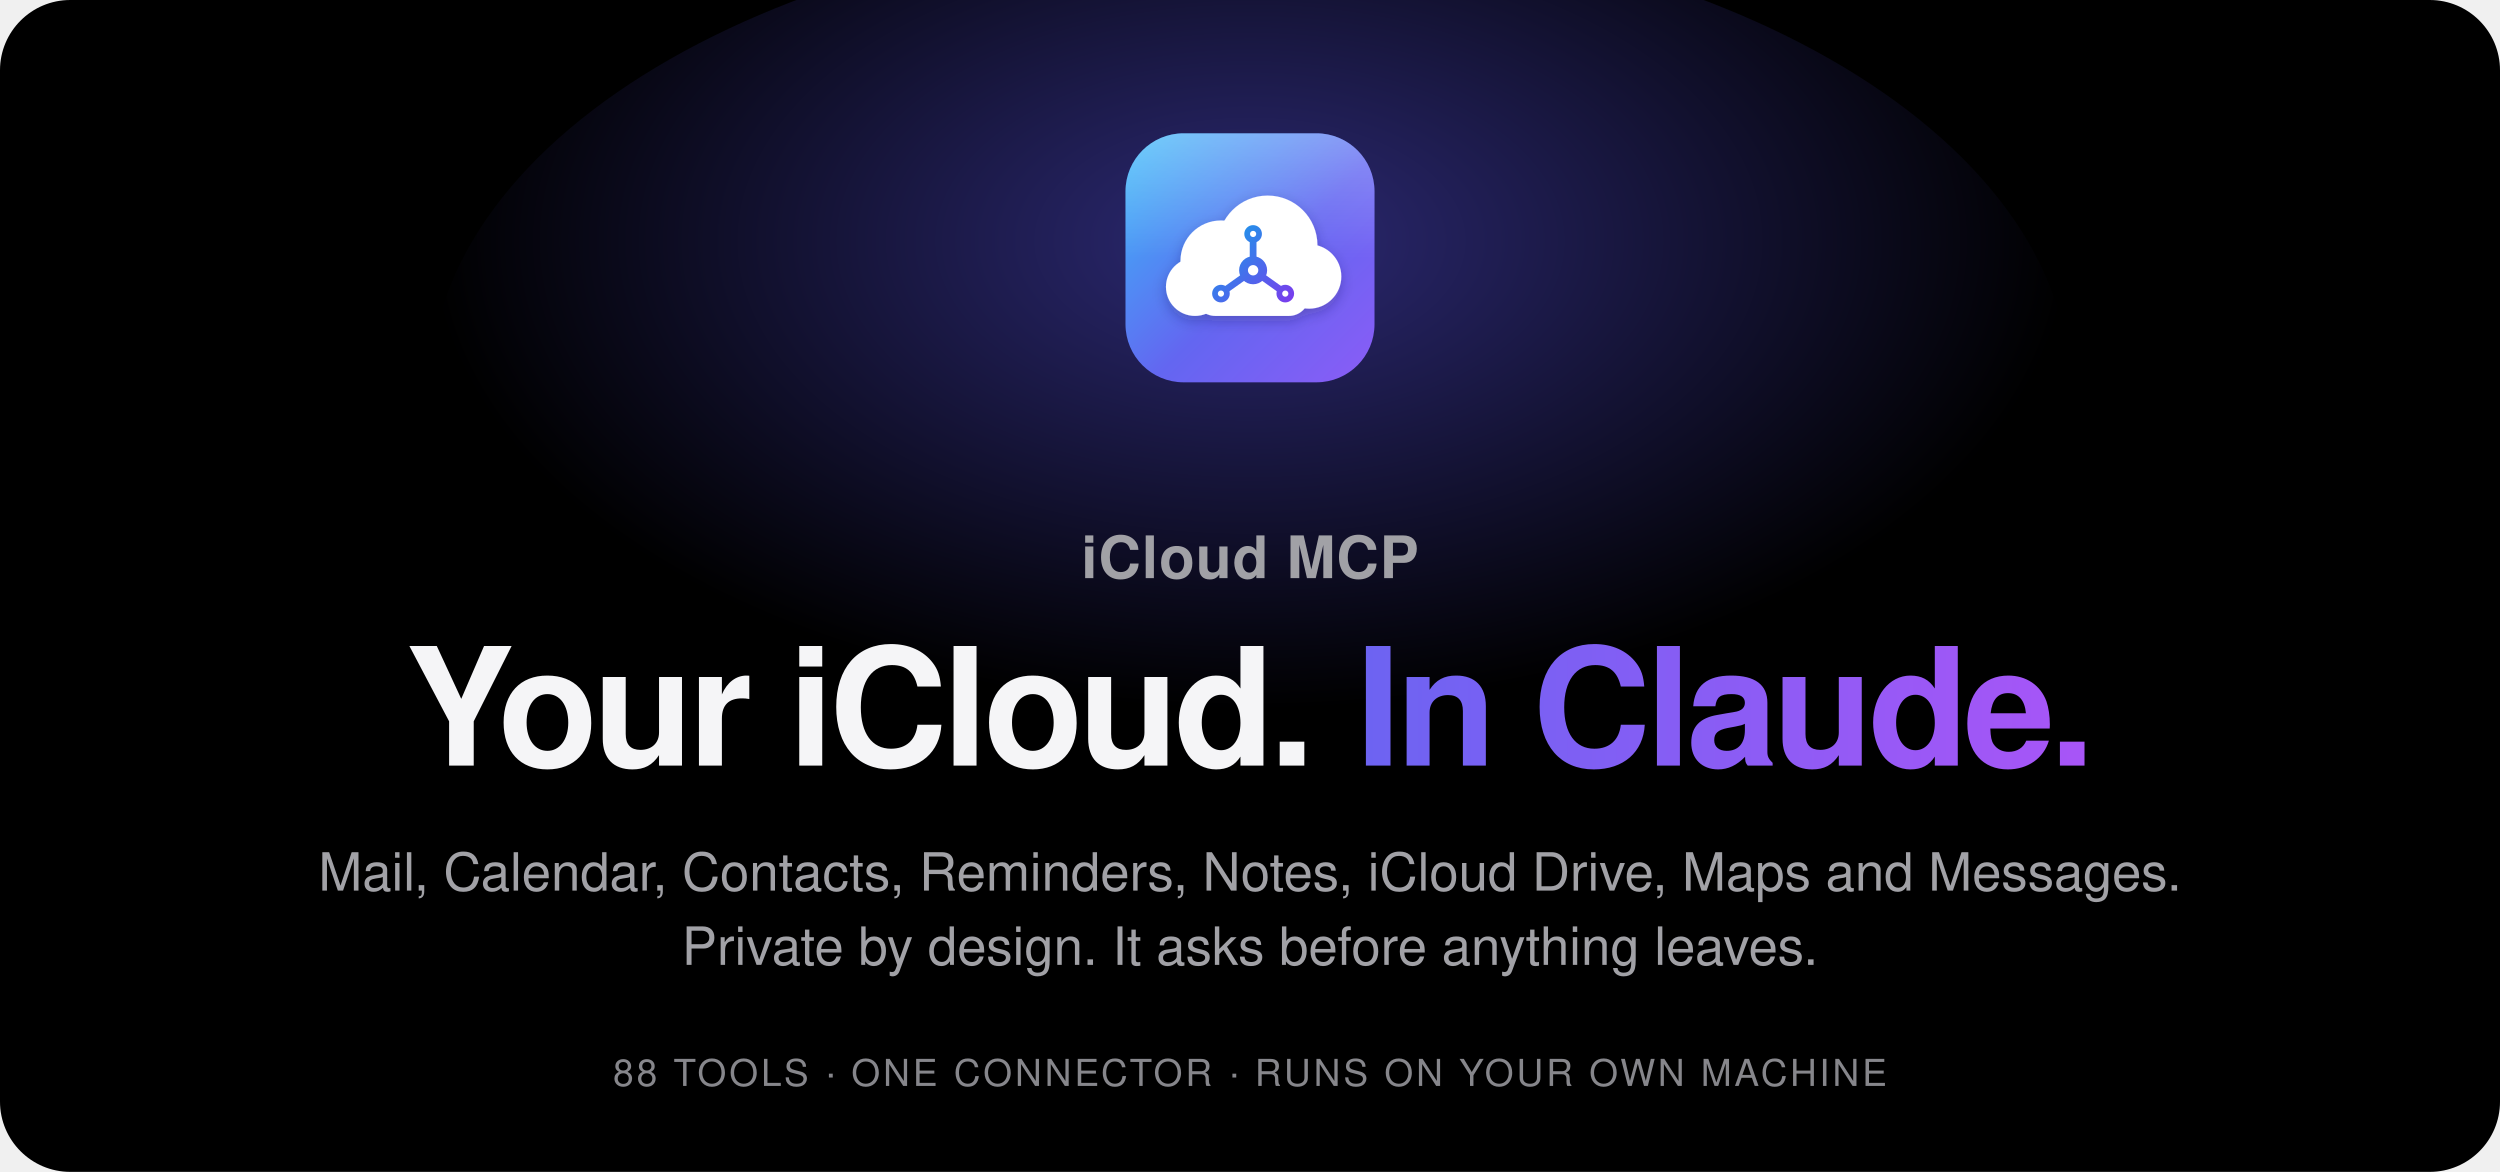
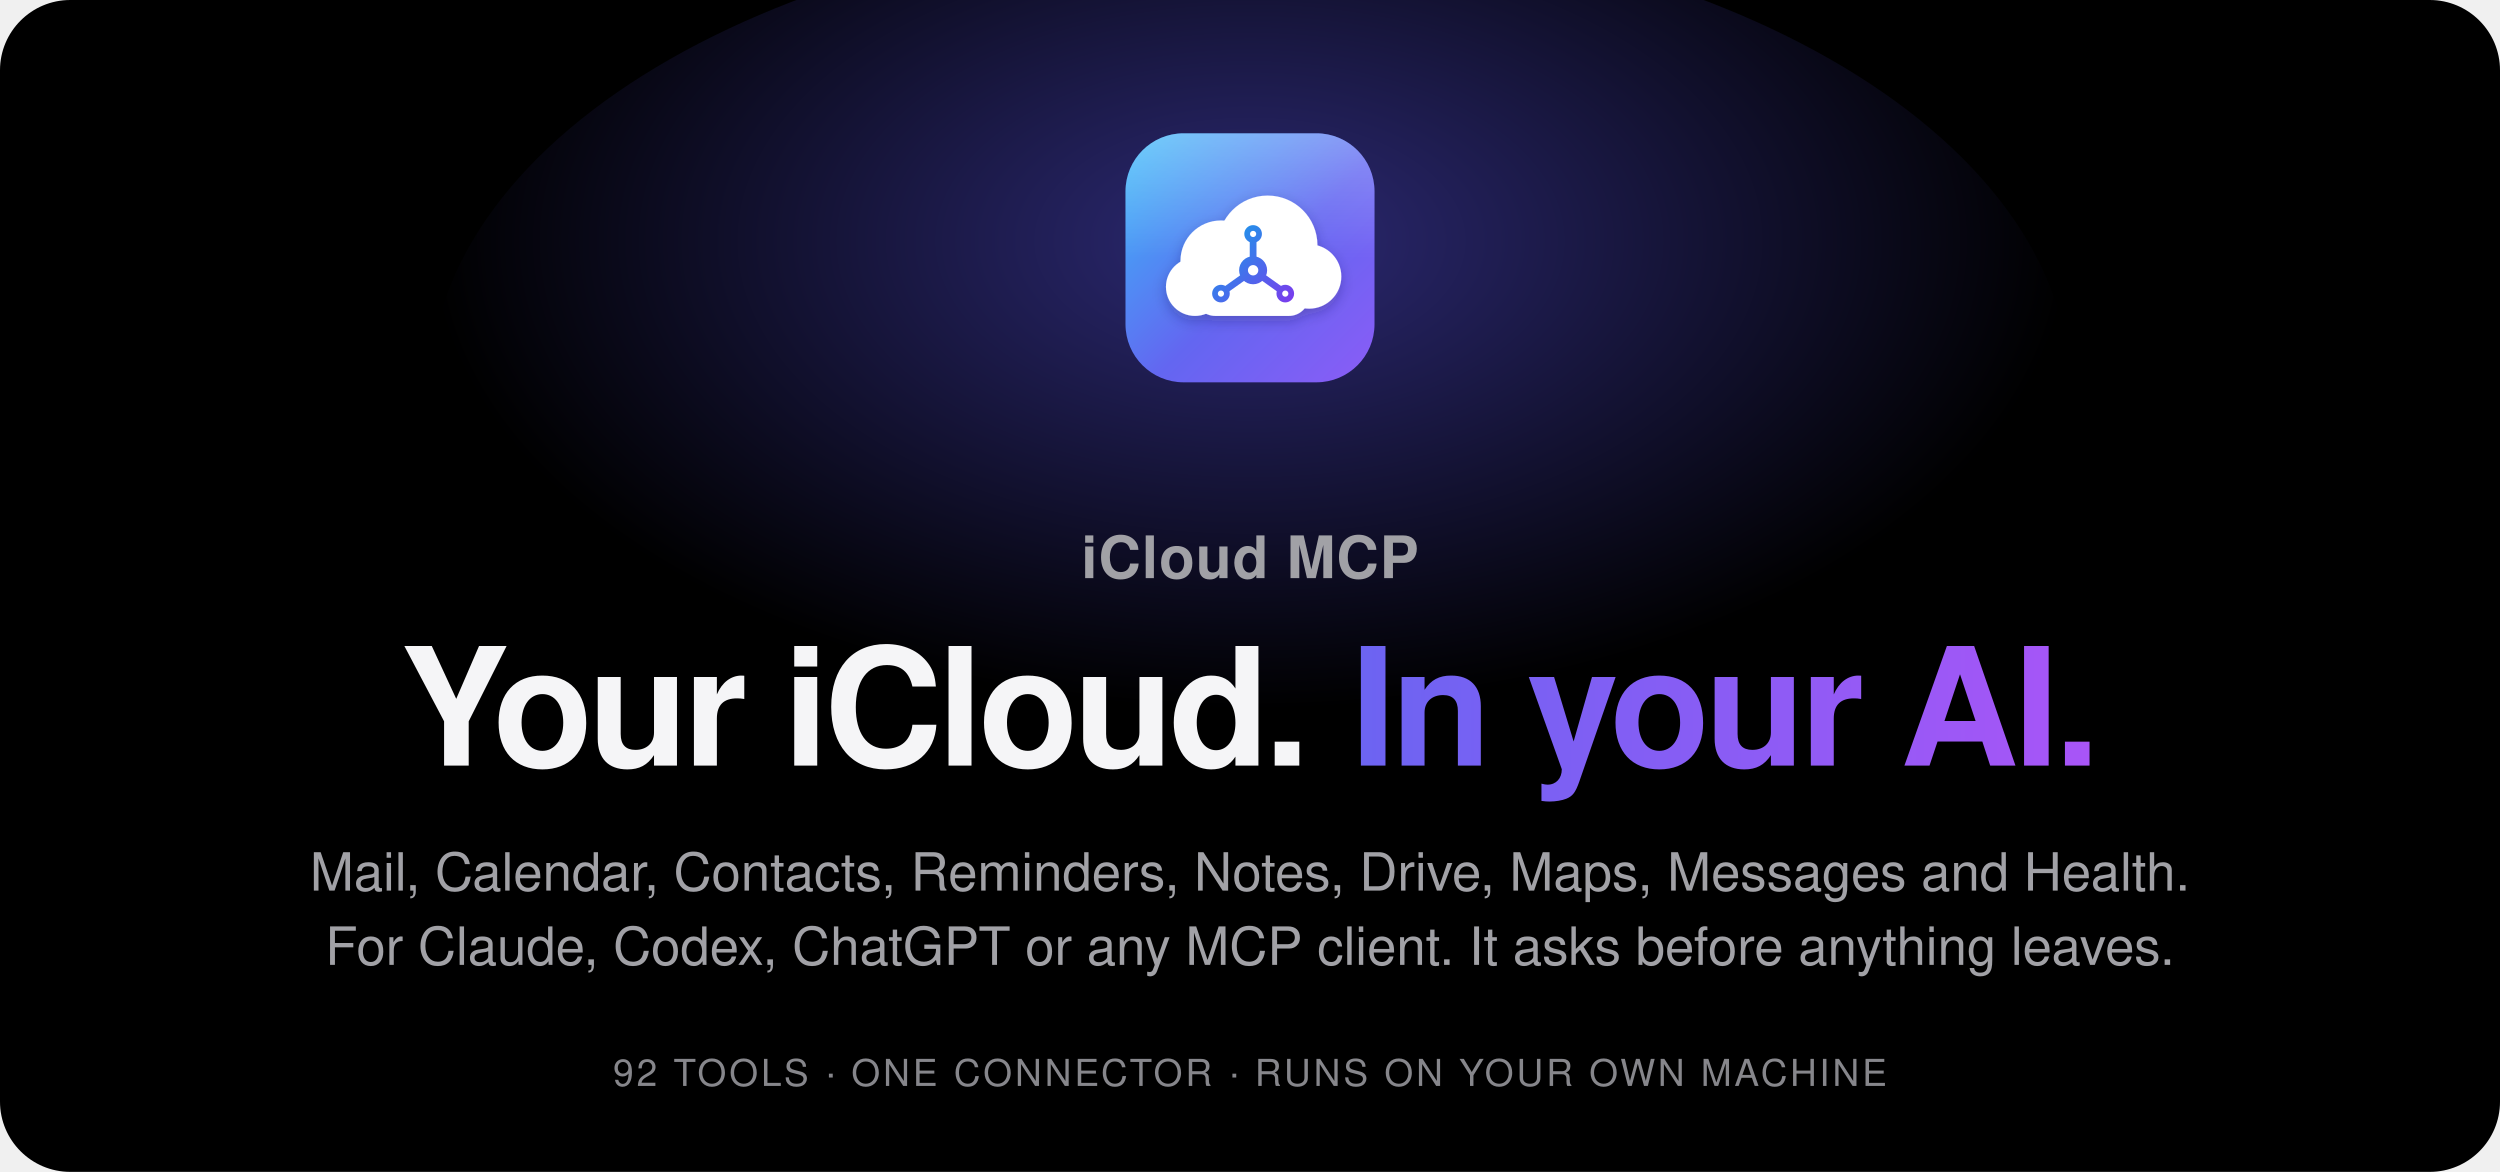
<svg xmlns="http://www.w3.org/2000/svg" viewBox="0 0 1280 600" width="1280" height="600" role="img" aria-labelledby="t">
  <style>text{font-family:-apple-system, BlinkMacSystemFont, 'SF Pro Display', 'Helvetica Neue', Helvetica, Arial, sans-serif}</style>
  <defs>
    <radialGradient id="glow" cx="0.5" cy="0.34" r="0.5">
      <stop offset="0" stop-color="#312e81" stop-opacity="0.9" />
      <stop offset="1" stop-color="#312e81" stop-opacity="0" />
    </radialGradient>
    <linearGradient id="word" x1="0" y1="0" x2="1" y2="0">
      <stop offset="0" stop-color="#0ea5e9" />
      <stop offset="0.5" stop-color="#6366f1" />
      <stop offset="1" stop-color="#a855f7" />
    </linearGradient>
  </defs>
  <rect width="1280" height="600" rx="36" fill="#000000" />
  <ellipse cx="640" cy="200" rx="420" ry="240" fill="url(#glow)" />
  <svg x="572" y="64" width="136" height="136" viewBox="0 0 512 512">
    <defs>
      <linearGradient id="logo-bg" x1="0" y1="0" x2="1" y2="1">
        <stop offset="0" stop-color="#38bdf8" />
        <stop offset="0.55" stop-color="#6366f1" />
        <stop offset="1" stop-color="#8b5cf6" />
      </linearGradient>
      <linearGradient id="logo-shine" x1="0" y1="0" x2="0" y2="1">
        <stop offset="0" stop-color="#ffffff" stop-opacity="0.28" />
        <stop offset="0.5" stop-color="#ffffff" stop-opacity="0" />
      </linearGradient>
      <linearGradient id="logo-node" gradientUnits="userSpaceOnUse" x1="185" y1="195" x2="340" y2="342">
        <stop offset="0" stop-color="#0ea5e9" />
        <stop offset="1" stop-color="#7c3aed" />
      </linearGradient>
      <filter id="logo-soft" x="-20%" y="-20%" width="140%" height="160%">
        <feDropShadow dx="0" dy="10" stdDeviation="12" flood-color="#1e1b4b" flood-opacity="0.28" />
      </filter>
    </defs>
    <rect x="16" y="16" width="480" height="480" rx="112" fill="url(#logo-bg)" />
    <rect x="16" y="16" width="480" height="480" rx="112" fill="url(#logo-shine)" />
    <g filter="url(#logo-soft)" fill="#ffffff">
      <circle cx="200" cy="262" r="78" />
      <circle cx="290" cy="232" r="96" />
      <circle cx="370" cy="292" r="62" />
      <circle cx="150" cy="312" r="56" />
      <rect x="150" y="290" width="220" height="78" rx="39" />
    </g>
    <g stroke="url(#logo-node)" stroke-width="13" stroke-linecap="round" fill="none">
      <path d="M262 280 L262 214" />
      <path d="M262 280 L203 322" />
      <path d="M262 280 L321 322" />
    </g>
    <g fill="url(#logo-node)">
      <circle cx="262" cy="280" r="27" />
      <circle cx="262" cy="210" r="17" />
      <circle cx="200" cy="325" r="17" />
      <circle cx="324" cy="325" r="17" />
    </g>
    <g fill="#ffffff">
      <circle cx="262" cy="280" r="10" />
      <circle cx="262" cy="210" r="6" />
      <circle cx="200" cy="325" r="6" />
      <circle cx="324" cy="325" r="6" />
    </g>
  </svg>
  <text x="640" y="296" text-anchor="middle" font-size="30" font-weight="600" fill="#a1a1a6" letter-spacing="0.5">iCloud MCP</text>
-   <text x="640" y="392" text-anchor="middle" font-size="84" font-weight="700" fill="#f5f5f7" letter-spacing="-2.5">Your iCloud. <tspan fill="url(#word)">In Claude.</tspan>
+   <text x="640" y="392" text-anchor="middle" font-size="84" font-weight="700" fill="#f5f5f7" letter-spacing="-2.5">Your iCloud. <tspan fill="url(#word)">In your AI.</tspan>
  </text>
-   <text x="640" y="456" text-anchor="middle" font-size="27" fill="#a1a1a6">Mail, Calendar, Contacts, Reminders, Notes, iCloud Drive, Maps and Messages.</text>
-   <text x="640" y="494" text-anchor="middle" font-size="27" fill="#a1a1a6">Private by design. It asks before anything leaves.</text>
-   <text x="640" y="556" text-anchor="middle" font-size="19" fill="#86868b" letter-spacing="1.5">88 TOOLS  ·  ONE CONNECTOR  ·  RUNS ON YOUR OWN MACHINE</text>
+   <text x="640" y="456" text-anchor="middle" font-size="27" fill="#a1a1a6">Mail, Calendar, Contacts, Reminders, Notes, Drive, Maps, Messages and Health.</text>
+   <text x="640" y="494" text-anchor="middle" font-size="27" fill="#a1a1a6">For Claude, Codex, ChatGPT or any MCP client. It asks before anything leaves.</text>
+   <text x="640" y="556" text-anchor="middle" font-size="19" fill="#86868b" letter-spacing="1.5">92 TOOLS  ·  ONE CONNECTOR  ·  RUNS ON YOUR OWN MACHINE</text>
</svg>
